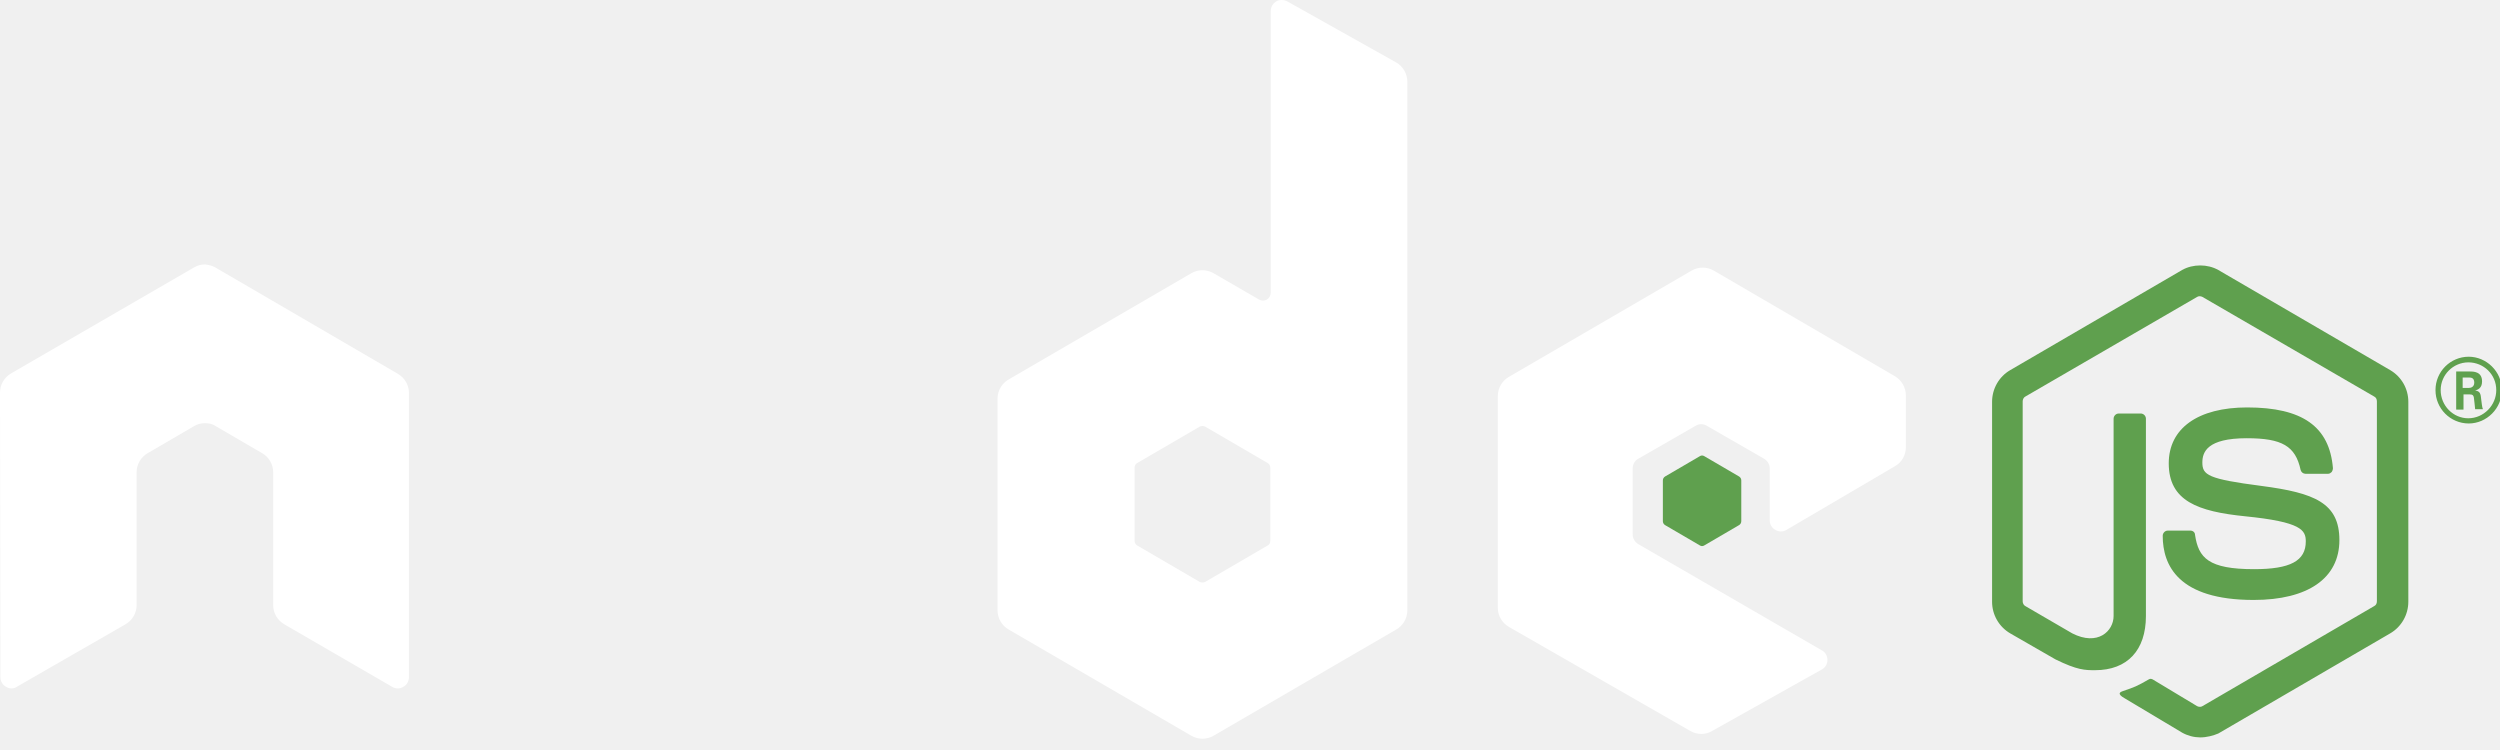
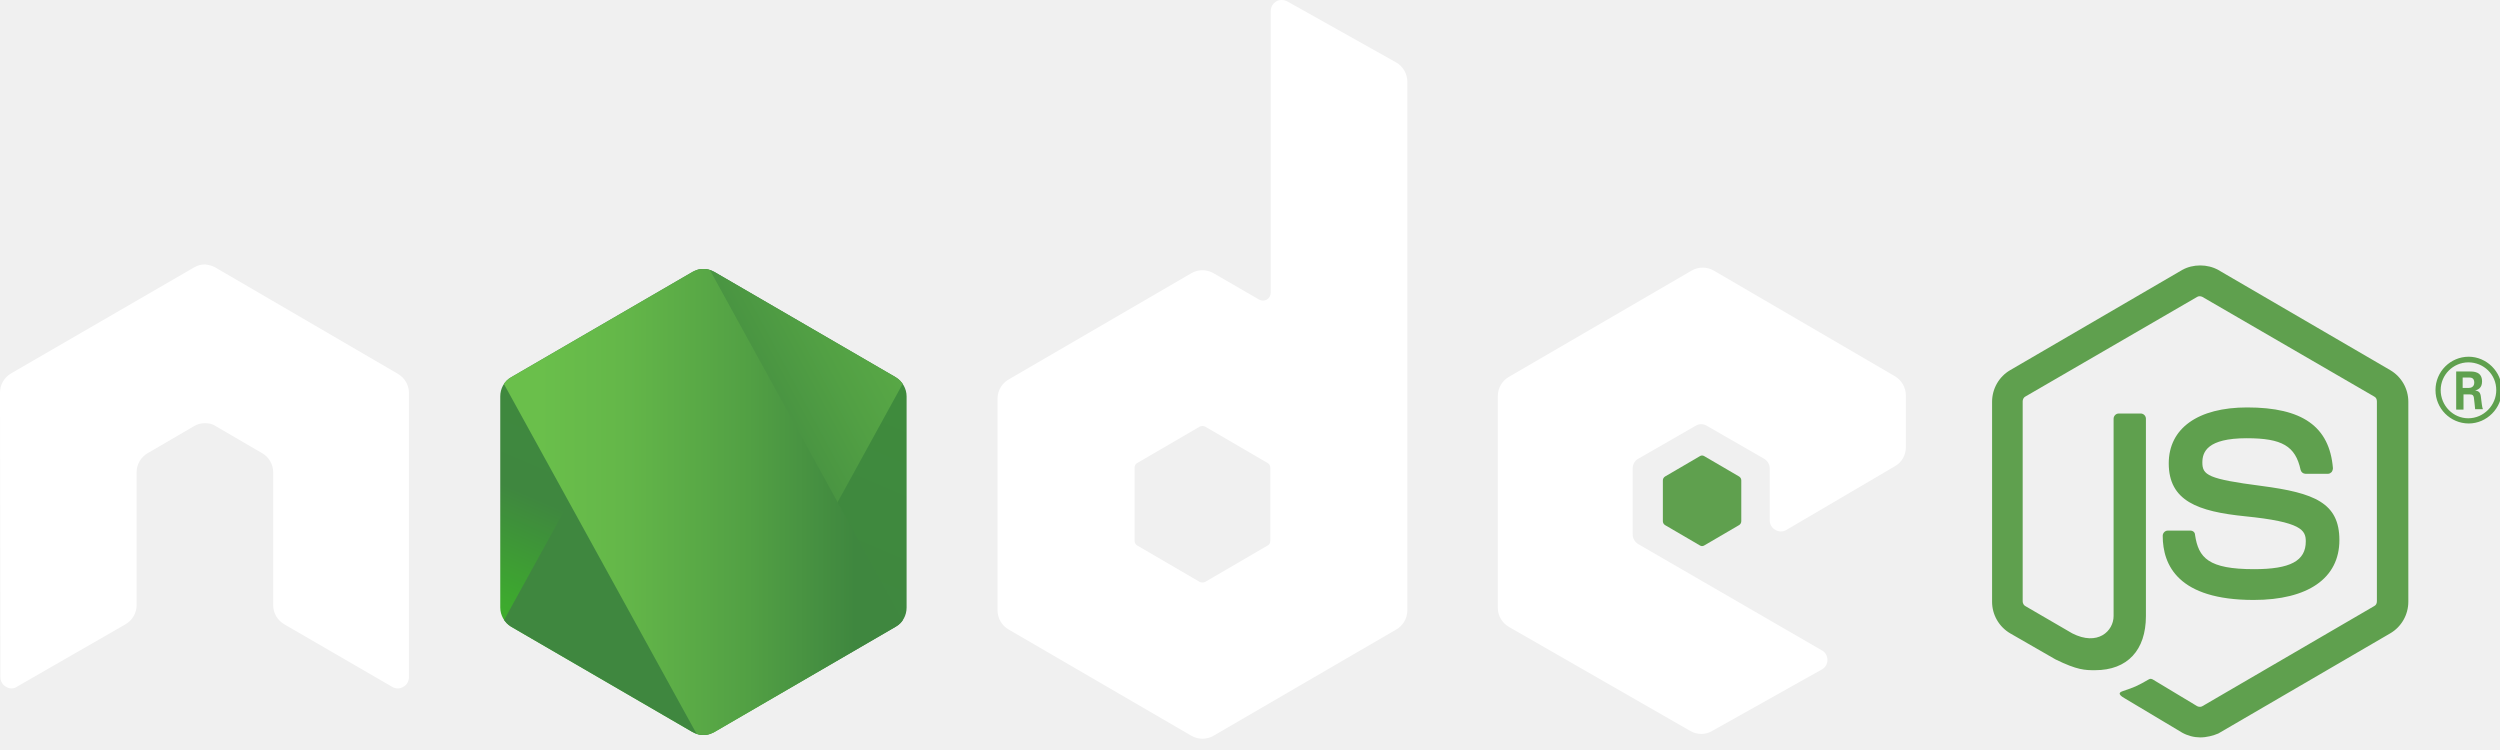
- <svg xmlns="http://www.w3.org/2000/svg" viewBox="0 0 267 80">
-   <path d="M234.983 78.755a4 4 0 0 1-1.933-.51l-6.121-3.658c-.921-.51-.46-.695-.184-.787 1.242-.417 1.472-.51 2.761-1.25.138-.093.322-.047.46.046l4.694 2.825c.184.092.414.092.552 0l18.363-10.698c.183-.092.277-.277.277-.509V42.867c0-.232-.094-.417-.277-.51l-18.363-10.65c-.184-.093-.414-.093-.552 0l-18.362 10.65c-.184.093-.276.324-.276.51v21.347c0 .186.092.417.276.51l5.016 2.917c2.715 1.39 4.418-.232 4.418-1.852v-21.07c0-.278.23-.556.553-.556h2.347c.276 0 .552.232.552.556v21.07c0 3.658-1.979 5.788-5.431 5.788-1.058 0-1.886 0-4.234-1.157l-4.832-2.779a3.91 3.91 0 0 1-1.933-3.38V42.912c0-1.39.737-2.686 1.933-3.38l18.363-10.697c1.15-.649 2.715-.649 3.865 0l18.363 10.696a3.91 3.91 0 0 1 1.932 3.381V64.26c0 1.39-.736 2.686-1.932 3.381l-18.363 10.697c-.552.232-1.242.417-1.932.417" fill="#5FA04E" />
-   <path d="M240.69 64.075c-8.055 0-9.712-3.705-9.712-6.854 0-.277.23-.555.552-.555h2.393c.277 0 .507.185.507.463.368 2.454 1.426 3.658 6.305 3.658 3.866 0 5.523-.88 5.523-2.963 0-1.204-.462-2.084-6.49-2.686-5.016-.51-8.146-1.621-8.146-5.65 0-3.75 3.13-5.974 8.376-5.974 5.892 0 8.791 2.038 9.159 6.484a.76.76 0 0 1-.137.416c-.094.093-.231.186-.371.186h-2.439a.54.54 0 0 1-.505-.417c-.553-2.547-1.98-3.38-5.753-3.38-4.234 0-4.74 1.481-4.74 2.593 0 1.342.598 1.76 6.305 2.5 5.66.741 8.33 1.806 8.33 5.788 0 4.076-3.36 6.391-9.157 6.391m26.51-22.413c0 1.945-1.612 3.566-3.546 3.566a3.556 3.556 0 0 1-3.543-3.566 3.556 3.556 0 0 1 3.543-3.565c1.888 0 3.546 1.574 3.546 3.565m-6.536 0c0 1.667 1.335 3.01 2.944 3.01 1.658 0 2.993-1.39 2.993-3.01 0-1.667-1.335-2.963-2.993-2.963a2.975 2.975 0 0 0-2.944 2.963m1.657-1.991h1.381c.46 0 1.381 0 1.381 1.065 0 .74-.462.88-.739.973.554.046.599.416.645.926.046.324.094.88.185 1.065h-.83c0-.186-.137-1.204-.137-1.25-.045-.232-.137-.325-.413-.325h-.691v1.62h-.782zm.736 1.76h.597c.508 0 .599-.37.599-.556 0-.556-.368-.556-.599-.556h-.642v1.112z" fill="#5FA04E" />
-   <path fill-rule="evenodd" clip-rule="evenodd" d="M43.674 41.954c0-.834-.46-1.62-1.197-2.038L23.01 28.572c-.322-.185-.69-.278-1.058-.324h-.184c-.368 0-.736.139-1.059.324l-19.512 11.3A2.38 2.38 0 0 0 0 41.953l.046 30.378c0 .416.23.833.598 1.018.368.232.829.232 1.15 0l11.598-6.668a2.36 2.36 0 0 0 1.197-2.037V50.428c0-.833.46-1.62 1.196-2.037l4.924-2.871a2.2 2.2 0 0 1 1.197-.325c.414 0 .828.093 1.15.325l4.925 2.87a2.36 2.36 0 0 1 1.196 2.038v14.217c0 .833.46 1.62 1.197 2.037l11.505 6.668c.368.232.828.232 1.197 0 .368-.185.598-.602.598-1.018zM137.465.139c-.369-.185-.829-.185-1.151 0-.368.231-.598.602-.598 1.019v30.1a.89.89 0 0 1-.415.74.88.88 0 0 1-.828 0l-4.878-2.825a2.36 2.36 0 0 0-2.347 0L107.735 40.52a2.36 2.36 0 0 0-1.196 2.037V65.2c0 .834.46 1.621 1.196 2.038l19.513 11.345a2.36 2.36 0 0 0 2.347 0l19.513-11.345a2.36 2.36 0 0 0 1.196-2.038V8.752c0-.88-.46-1.667-1.196-2.084zm-1.795 57.606c0 .232-.092.417-.276.51l-6.674 3.89a.68.68 0 0 1-.598 0l-6.673-3.89c-.184-.093-.276-.325-.276-.51v-7.78c0-.231.092-.416.276-.509l6.673-3.89a.68.68 0 0 1 .598 0l6.674 3.89c.184.093.276.324.276.51zm66.728-7.965c.737-.417 1.151-1.204 1.151-2.038v-5.51c0-.834-.46-1.62-1.151-2.037l-19.375-11.3a2.36 2.36 0 0 0-2.347 0l-19.512 11.346a2.36 2.36 0 0 0-1.197 2.037v22.645c0 .833.46 1.62 1.197 2.037l19.374 11.114c.737.416 1.611.416 2.301 0l11.736-6.576c.368-.185.598-.602.598-1.019s-.23-.833-.598-1.018L174.97 58.115c-.368-.231-.598-.602-.598-1.018v-7.085c0-.417.23-.834.598-1.02l6.121-3.518a1.12 1.12 0 0 1 1.196 0l6.121 3.519c.368.231.598.602.598 1.019v5.557c0 .416.23.833.599 1.018.368.232.828.232 1.196 0z" fill="#fff" />
-   <path fill-rule="evenodd" clip-rule="evenodd" d="M181.551 48.716a.42.42 0 0 1 .461 0l3.727 2.176c.138.092.23.231.23.417v4.352a.49.49 0 0 1-.23.417l-3.727 2.177a.42.42 0 0 1-.461 0l-3.727-2.177a.49.49 0 0 1-.23-.417V51.31c0-.185.092-.325.23-.417z" fill="#5FA04E" />
+ <svg xmlns="http://www.w3.org/2000/svg" width="267" height="80" viewBox="0 0 267 80" fill="none">
+   <mask id="a" maskUnits="userSpaceOnUse" x="0" y="0" width="267" height="80" style="mask-type:luminance">
+     <path d="M267 0H0v79.378h267z" fill="#fff" />
+   </mask>
+   <g mask="url(#a)">
+     <path d="M234.983 78.755a4 4 0 0 1-1.933-.51l-6.121-3.658c-.921-.51-.46-.695-.184-.787 1.242-.417 1.472-.51 2.761-1.25.138-.093.322-.047.46.046l4.694 2.825c.184.092.414.092.552 0l18.363-10.698c.183-.092.277-.277.277-.509V42.867c0-.232-.094-.417-.277-.51l-18.363-10.65c-.184-.093-.414-.093-.552 0l-18.362 10.65c-.184.093-.276.324-.276.51v21.347c0 .186.092.417.276.51l5.016 2.917c2.715 1.39 4.418-.232 4.418-1.852v-21.07c0-.278.23-.556.553-.556h2.347c.276 0 .552.232.552.556v21.07c0 3.658-1.979 5.788-5.431 5.788-1.058 0-1.886 0-4.234-1.157l-4.832-2.779a3.91 3.91 0 0 1-1.933-3.38V42.912c0-1.39.737-2.686 1.933-3.38l18.363-10.697c1.15-.649 2.715-.649 3.865 0l18.363 10.696a3.91 3.91 0 0 1 1.932 3.381V64.26c0 1.39-.736 2.686-1.932 3.381l-18.363 10.697c-.552.232-1.242.417-1.932.417" fill="#5FA04E" />
+     <path d="M240.69 64.075c-8.055 0-9.712-3.705-9.712-6.854 0-.277.23-.555.552-.555h2.393c.277 0 .507.185.507.463.368 2.454 1.426 3.658 6.305 3.658 3.866 0 5.523-.88 5.523-2.963 0-1.204-.462-2.084-6.49-2.686-5.016-.51-8.146-1.621-8.146-5.65 0-3.75 3.13-5.974 8.376-5.974 5.892 0 8.791 2.038 9.159 6.484a.76.76 0 0 1-.137.416c-.094.093-.231.186-.371.186h-2.439a.54.54 0 0 1-.505-.417c-.553-2.547-1.98-3.38-5.753-3.38-4.234 0-4.74 1.481-4.74 2.593 0 1.342.598 1.76 6.305 2.5 5.66.741 8.33 1.806 8.33 5.788 0 4.076-3.36 6.391-9.157 6.391m26.51-22.413c0 1.945-1.612 3.566-3.546 3.566a3.556 3.556 0 0 1-3.543-3.566 3.556 3.556 0 0 1 3.543-3.565c1.888 0 3.546 1.574 3.546 3.565m-6.536 0c0 1.667 1.335 3.01 2.944 3.01 1.658 0 2.993-1.39 2.993-3.01 0-1.667-1.335-2.963-2.993-2.963a2.975 2.975 0 0 0-2.944 2.963m1.657-1.991h1.381c.46 0 1.381 0 1.381 1.065 0 .74-.462.88-.739.973.554.046.599.416.645.926.046.324.094.88.185 1.065h-.83c0-.186-.137-1.204-.137-1.25-.045-.232-.137-.325-.413-.325h-.691v1.62h-.782zm.736 1.76h.597c.508 0 .599-.37.599-.556 0-.556-.368-.556-.599-.556h-.642v1.112z" fill="#5FA04E" />
+     <path fill-rule="evenodd" clip-rule="evenodd" d="M43.674 41.954c0-.834-.46-1.62-1.197-2.038L23.01 28.572c-.322-.185-.69-.278-1.058-.324h-.184c-.368 0-.736.139-1.059.324l-19.512 11.3A2.38 2.38 0 0 0 0 41.953l.046 30.378c0 .416.23.833.598 1.018.368.232.829.232 1.15 0l11.598-6.668a2.36 2.36 0 0 0 1.197-2.037V50.428c0-.833.46-1.62 1.196-2.037l4.924-2.871a2.2 2.2 0 0 1 1.197-.325c.414 0 .828.093 1.15.325l4.925 2.87a2.36 2.36 0 0 1 1.196 2.038v14.217c0 .833.46 1.62 1.197 2.037l11.505 6.668c.368.232.828.232 1.197 0 .368-.185.598-.602.598-1.018zM137.465.139c-.369-.185-.829-.185-1.151 0-.368.231-.598.602-.598 1.019v30.1a.89.89 0 0 1-.415.74.88.88 0 0 1-.828 0l-4.878-2.825a2.36 2.36 0 0 0-2.347 0L107.735 40.52a2.36 2.36 0 0 0-1.196 2.037V65.2c0 .834.46 1.621 1.196 2.038l19.513 11.345a2.36 2.36 0 0 0 2.347 0l19.513-11.345a2.36 2.36 0 0 0 1.196-2.038V8.752c0-.88-.46-1.667-1.196-2.084zm-1.795 57.606c0 .232-.092.417-.276.51l-6.674 3.89a.68.68 0 0 1-.598 0l-6.673-3.89c-.184-.093-.276-.325-.276-.51v-7.78c0-.231.092-.416.276-.509l6.673-3.89a.68.68 0 0 1 .598 0l6.674 3.89c.184.093.276.324.276.51zm66.728-7.965c.737-.417 1.151-1.204 1.151-2.038v-5.51c0-.834-.46-1.62-1.151-2.037l-19.375-11.3a2.36 2.36 0 0 0-2.347 0l-19.512 11.346a2.36 2.36 0 0 0-1.197 2.037v22.645c0 .833.46 1.62 1.197 2.037l19.374 11.114c.737.416 1.611.416 2.301 0l11.736-6.576c.368-.185.598-.602.598-1.019s-.23-.833-.598-1.018L174.97 58.115c-.368-.231-.598-.602-.598-1.018v-7.085c0-.417.23-.834.598-1.02l6.121-3.518a1.12 1.12 0 0 1 1.196 0l6.121 3.519c.368.231.598.602.598 1.019v5.557c0 .416.23.833.599 1.018.368.232.828.232 1.196 0z" fill="#fff" />
+     <path fill-rule="evenodd" clip-rule="evenodd" d="M181.551 48.716a.42.42 0 0 1 .461 0l3.727 2.176c.138.092.23.231.23.417v4.352a.49.49 0 0 1-.23.417l-3.727 2.177a.42.42 0 0 1-.461 0l-3.727-2.177a.49.49 0 0 1-.23-.417V51.31c0-.185.092-.325.23-.417z" fill="#5FA04E" />
+     <g transform="translate(53.428, 28.628)">
+       <path fill="url(#b)" d="M22.873.417a2.36 2.36 0 0 0-2.348 0L1.151 11.669C.414 12.086 0 12.873 0 13.707v22.551c0 .834.46 1.621 1.15 2.038l19.375 11.253a2.36 2.36 0 0 0 2.348 0l19.374-11.253c.737-.417 1.15-1.204 1.15-2.038V13.707c0-.834-.46-1.62-1.15-2.038z" />
+       <path fill="url(#c)" clip-path="url(#d)" d="m21.699-1.047 21.506 12.995L21.7 51.073.153 38.055z" />
+       <path fill="url(#e)" clip-path="url(#d)" d="M21.699-1.047.153 11.948l21.546 39.125 21.506-13.018z" />
+     </g>
+   </g>
+   <defs>
+     <linearGradient id="b" x1="30.33" y1="8.56" x2="14.9" y2="44.7" gradientUnits="userSpaceOnUse">
+       <stop stop-color="#3F8B3D" />
+       <stop offset=".64" stop-color="#3F873F" />
+       <stop offset=".93" stop-color="#3DA92E" />
+       <stop offset="1" stop-color="#3DAE2B" />
+     </linearGradient>
+     <linearGradient id="c" x1="18.8" y1="26.8" x2="68" y2=".4" gradientUnits="userSpaceOnUse">
+       <stop offset=".14" stop-color="#3F873F" />
+       <stop offset=".4" stop-color="#52A044" />
+       <stop offset=".71" stop-color="#64B749" />
+       <stop offset=".91" stop-color="#6ABF4B" />
+     </linearGradient>
+     <linearGradient id="e" x1=".25" y1="24.5" x2="44" y2="24.5" gradientUnits="userSpaceOnUse">
+       <stop offset=".09" stop-color="#6ABF4B" />
+       <stop offset=".29" stop-color="#64B749" />
+       <stop offset=".6" stop-color="#52A044" />
+       <stop offset=".86" stop-color="#3F873F" />
+     </linearGradient>
+     <clipPath id="d">
+       <path d="M22.873.417a2.36 2.36 0 0 0-2.348 0L1.151 11.669C.414 12.086 0 12.873 0 13.707v22.551c0 .834.46 1.621 1.15 2.038l19.375 11.253a2.36 2.36 0 0 0 2.348 0l19.374-11.253c.737-.417 1.15-1.204 1.15-2.038V13.707c0-.834-.46-1.62-1.15-2.038z" />
+     </clipPath>
+   </defs>
</svg>
